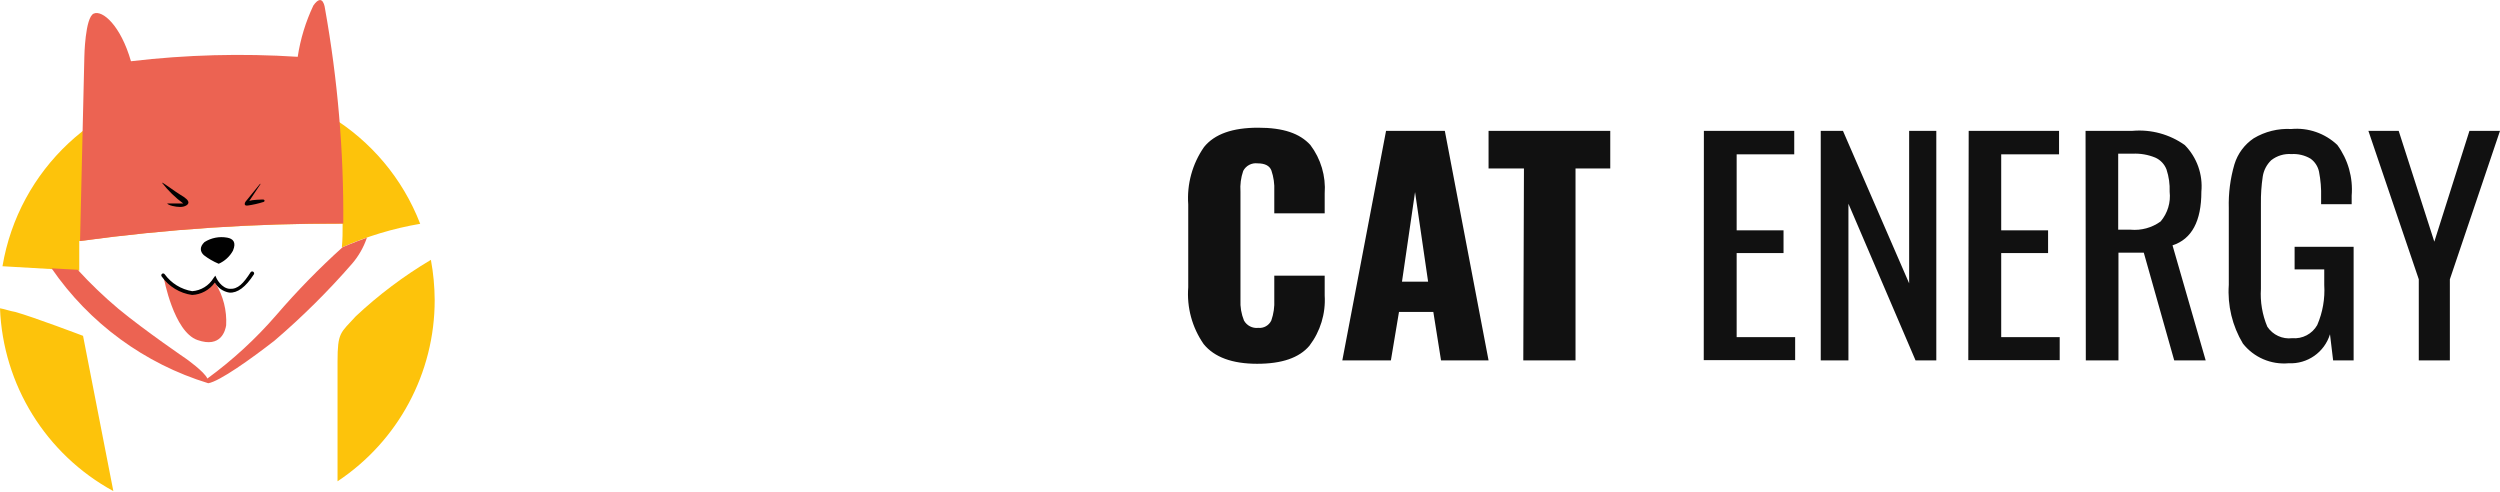
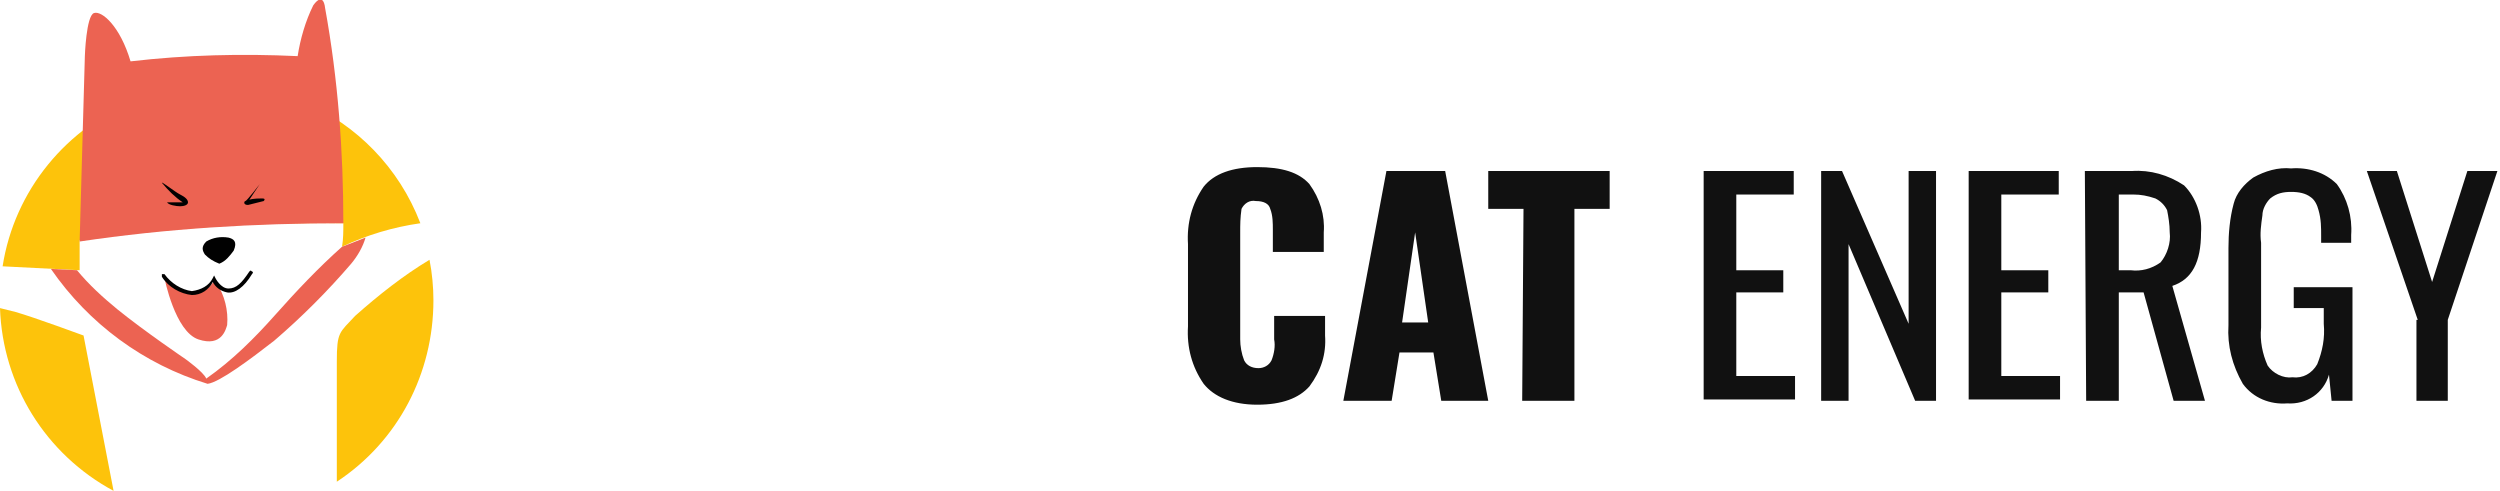
- <svg xmlns="http://www.w3.org/2000/svg" viewBox="0 0 191.46 37.61">
-   <path d="M92.18 26.35A6.71 6.71 0 0191 22v-6.34a6.85 6.85 0 011.21-4.4c.81-1 2.19-1.48 4.14-1.48s3.19.44 4 1.32a5.5 5.5 0 011.1 3.72v1.52h-3.86v-1.72a4.23 4.23 0 00-.22-1.56c-.14-.37-.5-.55-1.06-.55a1.09 1.09 0 00-1.1.58 4 4 0 00-.21 1.59v8.28a3.73 3.73 0 00.27 1.59 1.11 1.11 0 001.09.56 1 1 0 001-.56 4.17 4.17 0 00.23-1.59v-1.85h3.86v1.52a5.77 5.77 0 01-1.17 3.85c-.78.92-2.1 1.38-4 1.38s-3.28-.5-4.1-1.51zm13.97-16.33h4.5L114 27.6h-3.64l-.59-3.71h-2.63l-.62 3.71h-3.72zm3.22 11.55l-1-6.86-1 6.86zm7.34-8.67H114v-2.88h9.32v2.88h-2.66v14.7h-4zm13.78-2.88h6.92v1.8H133v5.82h3.59v1.74H133v6.44h4.48v1.76h-7zm8.95 0h1.7l5.07 11.68V10.02h2.08V27.6h-1.59l-5.14-12v12h-2.12zm11.33 0h6.92v1.8h-4.43v5.82h3.59v1.74h-3.59v6.44h4.48v1.76h-7zm8.95 0h3.6a6 6 0 014 1.09 4.5 4.5 0 011.27 3.57q0 3.39-2.21 4.11l2.54 8.81h-2.41l-2.33-8.25h-1.94v8.25h-2.5zm3.44 7.57a3.4 3.4 0 002.31-.63 3 3 0 00.69-2.28 4.83 4.83 0 00-.24-1.7 1.63 1.63 0 00-.86-.91 4.06 4.06 0 00-1.74-.3h-1.1v5.82zm8.61 8.72a7.69 7.69 0 01-1.08-4.49v-5.88a10.87 10.87 0 01.43-3.35 3.7 3.7 0 011.48-2 5.05 5.05 0 012.87-.71A4.53 4.53 0 01179 11.1a5.77 5.77 0 011.1 3.89v.65h-2.34v-.54a8.91 8.91 0 00-.16-1.95 1.64 1.64 0 00-.65-1 2.56 2.56 0 00-1.46-.35 2.24 2.24 0 00-1.55.47 2.19 2.19 0 00-.65 1.25 12.7 12.7 0 00-.14 2.08v6.52a6.43 6.43 0 00.49 2.9 2 2 0 001.91.88 2 2 0 001.91-1 6.7 6.7 0 00.54-3.08v-1.19h-2.27V18.9h4.52v8.7h-1.57l-.24-2a3.15 3.15 0 01-3.17 2.22 4 4 0 01-3.5-1.51zm13.47-4.92l-3.86-11.37h2.32l2.73 8.49 2.69-8.49h2.34l-3.84 11.37v6.21h-2.38z" fill="#111" />
-   <path d="M6.07 20.73v-2.27a143.26 143.26 0 0120.17-1.33c0 .6 0 1.21-.06 1.82a25.23 25.23 0 016-1.81A16.67 16.67 0 00.19 20.39zm21.17 3.5c-1.16 1.28-1.39 1.2-1.39 3.46v9.17a16.64 16.64 0 007.44-13.88A17.38 17.38 0 0033 19.9a33.11 33.11 0 00-5.76 4.33zM6.36 25.72s-3.79-1.44-5.19-1.83c-.42-.07-.8-.22-1.17-.28a16.68 16.68 0 008.68 14z" fill="#fdc30b" />
-   <path d="M26.29 17.12A89.63 89.63 0 0024.89.66s-.14-1.3-.89-.24a14.09 14.09 0 00-1.2 3.93 70.34 70.34 0 00-12.77.34C9.24 1.95 7.85.75 7.18 1.04s-.72 3.31-.72 3.31l-.33 14.11a144.74 144.74 0 0120.16-1.34z" fill="#ec6352" />
-   <path d="M12.41 14c0-.09 1 .68 1.41.92s.61.42.61.59-.27.34-.63.34-.91-.12-1-.27h1.23A8.34 8.34 0 0112.41 14zm7.48.11s-1.05 1.28-1.09 1.34-.17.34.18.29a7.53 7.53 0 001.22-.28c.11-.06.07-.2-.11-.18s-.69 0-1 .11l.84-1.26s.07-.12-.04-.02zm-3.14 6.09a2.31 2.31 0 001.09-1c.28-.66 0-.92-.44-1a2.43 2.43 0 00-1.74.34c-.39.37-.34.73-.05 1a5 5 0 001.14.66z" fill="#010101" />
-   <path d="M16.35 21.46a1.94 1.94 0 01-.46.59 1.8 1.8 0 01-1 .39 2.15 2.15 0 01-1.45-.45 2.07 2.07 0 01-.53-.44 1 1 0 00-.36-.25s.75 4.1 2.57 4.74 2.14-.75 2.2-1.13a5.56 5.56 0 00-.82-3.22c-.04-.31-.05-.1-.15-.23z" fill="#ec6352" />
-   <path d="M14.71 22.59a3.44 3.44 0 01-2.33-1.42.143.143 0 11.23-.17 3.26 3.26 0 002.11 1.3 2.09 2.09 0 001.63-1l.14-.19.1.22s.37.75 1 .79 1.05-.41 1.61-1.28a.15.15 0 01.25.16c-.64 1-1.27 1.45-1.88 1.41a1.58 1.58 0 01-1.12-.77 2.26 2.26 0 01-1.74.95z" fill="#010101" />
-   <path d="M26.24 18.93a57 57 0 00-5.07 5.19 31.82 31.82 0 01-5.29 4.87c-.22-.52-1.62-1.51-1.62-1.51s-3.13-2.13-5.18-3.82a32.85 32.85 0 01-3.13-3l-2-.11a22.57 22.57 0 0012 8.8c.86-.14 3.27-1.86 5.07-3.26a57.12 57.12 0 005.94-5.89 6 6 0 001.14-2c-1.1.4-1.86.73-1.86.73z" fill="#ec6352" />
+ <svg xmlns="http://www.w3.org/2000/svg" version="1.1" id="Слой_1" x="0" y="0" viewBox="0 0 191.5 37.6" xml:space="preserve">
+   <path fill="#111" d="M92.2 29.4c-.9-1.3-1.3-2.8-1.2-4.4v-6.3c-.1-1.6.3-3.1 1.2-4.4.8-1 2.2-1.5 4.1-1.5s3.2.4 4 1.3c.8 1.1 1.2 2.4 1.1 3.7v1.5h-3.9v-1.7c0-.5 0-1.1-.2-1.6-.1-.4-.5-.6-1.1-.6-.5-.1-.9.2-1.1.6-.1.7-.1 1.2-.1 1.8V26c0 .5.1 1.1.3 1.6.2.4.6.6 1.1.6.4 0 .8-.2 1-.6.2-.5.3-1.1.2-1.6v-1.8h3.9v1.5c.1 1.4-.3 2.7-1.2 3.9-.8.9-2.1 1.4-4 1.4s-3.3-.6-4.1-1.6zm14-16.3h4.5l3.3 17.6h-3.6l-.6-3.7h-2.6l-.6 3.7h-3.7l3.3-17.6zm3.2 11.6l-1-6.9-1 6.9h2zm7.3-8.7H114v-2.9h9.3V16h-2.7v14.7h-4l.1-14.7zm13.8-2.9h6.9v1.8H133v5.8h3.6v1.7H133v6.4h4.5v1.8h-7V13.1zm8.9 0h1.7l5.1 11.7V13.1h2.1v17.6h-1.6l-5.1-12v12h-2.1V13.1zm11.4 0h6.9v1.8h-4.4v5.8h3.6v1.7h-3.6v6.4h4.5v1.8h-7V13.1zm8.9 0h3.6c1.4-.1 2.8.3 4 1.1.9.9 1.4 2.3 1.3 3.6 0 2.3-.7 3.6-2.2 4.1l2.5 8.8h-2.4l-2.3-8.3h-1.9v8.3h-2.5l-.1-17.6zm3.5 7.6c.8.1 1.6-.1 2.3-.6.5-.6.8-1.5.7-2.3 0-.6-.1-1.2-.2-1.7-.2-.4-.5-.7-.9-.9-.6-.2-1.1-.3-1.7-.3h-1.1v5.8h.9zm8.6 8.7c-.8-1.4-1.2-2.9-1.1-4.5V19c0-1.1.1-2.3.4-3.4.2-.8.8-1.5 1.5-2 .9-.5 1.9-.8 2.9-.7 1.3-.1 2.6.3 3.5 1.2.8 1.1 1.2 2.5 1.1 3.9v.6h-2.3v-.5c0-.7 0-1.3-.2-2-.1-.4-.3-.8-.6-1-.4-.3-.9-.4-1.5-.4s-1.1.1-1.6.5c-.3.3-.6.8-.6 1.3-.1.7-.2 1.4-.1 2.1v6.5c-.1 1 .1 2 .5 2.9.4.6 1.2 1 1.9.9.8.1 1.5-.3 1.9-1 .4-1 .6-2 .5-3.1v-1.2h-2.3V22h4.5v8.7h-1.6l-.2-2c-.4 1.4-1.7 2.3-3.2 2.2-1.3.1-2.6-.4-3.4-1.5zm13.4-4.9l-3.9-11.4h2.3l2.7 8.5 2.7-8.5h2.3l-3.8 11.4v6.2h-2.4v-6.2z" />
+   <path fill="#FDC30B" d="M6.1 20.7v-2.3c6.7-.9 13.4-1.4 20.2-1.3 0 .6 0 1.2-.1 1.8 1.9-.9 3.9-1.5 6-1.8-3.3-8.6-13-12.9-21.6-9.5-5.5 2.1-9.5 7-10.4 12.8l5.9.3zm21.1 3.5c-1.2 1.3-1.4 1.2-1.4 3.5v9.2c4.7-3.1 7.4-8.3 7.4-13.9 0-1-.1-2.1-.3-3.1-2 1.2-3.9 2.7-5.7 4.3zM6.4 25.7s-3.8-1.4-5.2-1.8L0 23.6c.2 5.9 3.5 11.2 8.7 14L6.4 25.7z" />
+   <path fill="#EC6352" d="M26.3 17.1c0-5.5-.4-11-1.4-16.5 0 0-.1-1.3-.9-.2-.6 1.2-1 2.6-1.2 3.9-4.3-.2-8.5-.1-12.8.4C9.2 2 7.8.8 7.2 1s-.7 3.3-.7 3.3l-.4 14.2c6.7-1 13.4-1.4 20.2-1.4z" />
+   <path fill="#010101" d="M12.4 14c0-.1 1 .7 1.4.9s.6.4.6.6-.3.3-.6.3-.9-.1-1-.3H14c-.6-.4-1.1-.9-1.6-1.5zm7.5.1s-1 1.3-1.1 1.3-.2.3.2.3l1.2-.3c.1-.1.1-.2-.1-.2s-.7 0-1 .1l.8-1.2s.1-.1 0 0zm-3.1 6.1c.5-.2.8-.6 1.1-1 .3-.7 0-.9-.4-1-.6-.1-1.2 0-1.7.3-.4.4-.3.7-.1 1 .3.3.6.5 1.1.7z" />
+   <path fill="#EC6352" d="M16.4 21.5c-.1.2-.3.4-.5.6-.3.2-.6.4-1 .4-.5 0-1-.1-1.4-.5-.2-.1-.4-.3-.5-.4-.1-.1-.2-.2-.4-.3 0 0 .8 4.1 2.6 4.7s2.1-.8 2.2-1.1c.1-1.1-.2-2.3-.8-3.2-.1-.3-.1-.1-.2-.2z" />
+   <path fill="#010101" d="M14.7 22.6c-.9-.1-1.8-.6-2.3-1.4V21h.2c.5.7 1.3 1.2 2.1 1.3.7-.1 1.3-.4 1.6-1l.1-.2.1.2s.4.8 1 .8 1-.4 1.6-1.3c.1-.1.1-.1.2 0 .1 0 .1.1 0 .2-.6 1-1.3 1.5-1.9 1.4-.5-.1-.9-.4-1.1-.8-.3.6-.9 1-1.6 1z" />
+   <path fill="#EC6352" d="M26.2 18.9c-1.8 1.6-3.5 3.4-5.1 5.2-1.6 1.8-3.3 3.5-5.3 4.9-.2-.5-1.6-1.5-1.6-1.5s-3.1-2.1-5.2-3.8c-1.1-.9-2.2-1.9-3.1-3l-2-.1c2.9 4.2 7.1 7.3 12 8.8.9-.1 3.3-1.9 5.1-3.3 2.1-1.8 4.1-3.8 5.9-5.9.5-.6.9-1.3 1.1-2-1 .4-1.8.7-1.8.7z" />
</svg>
